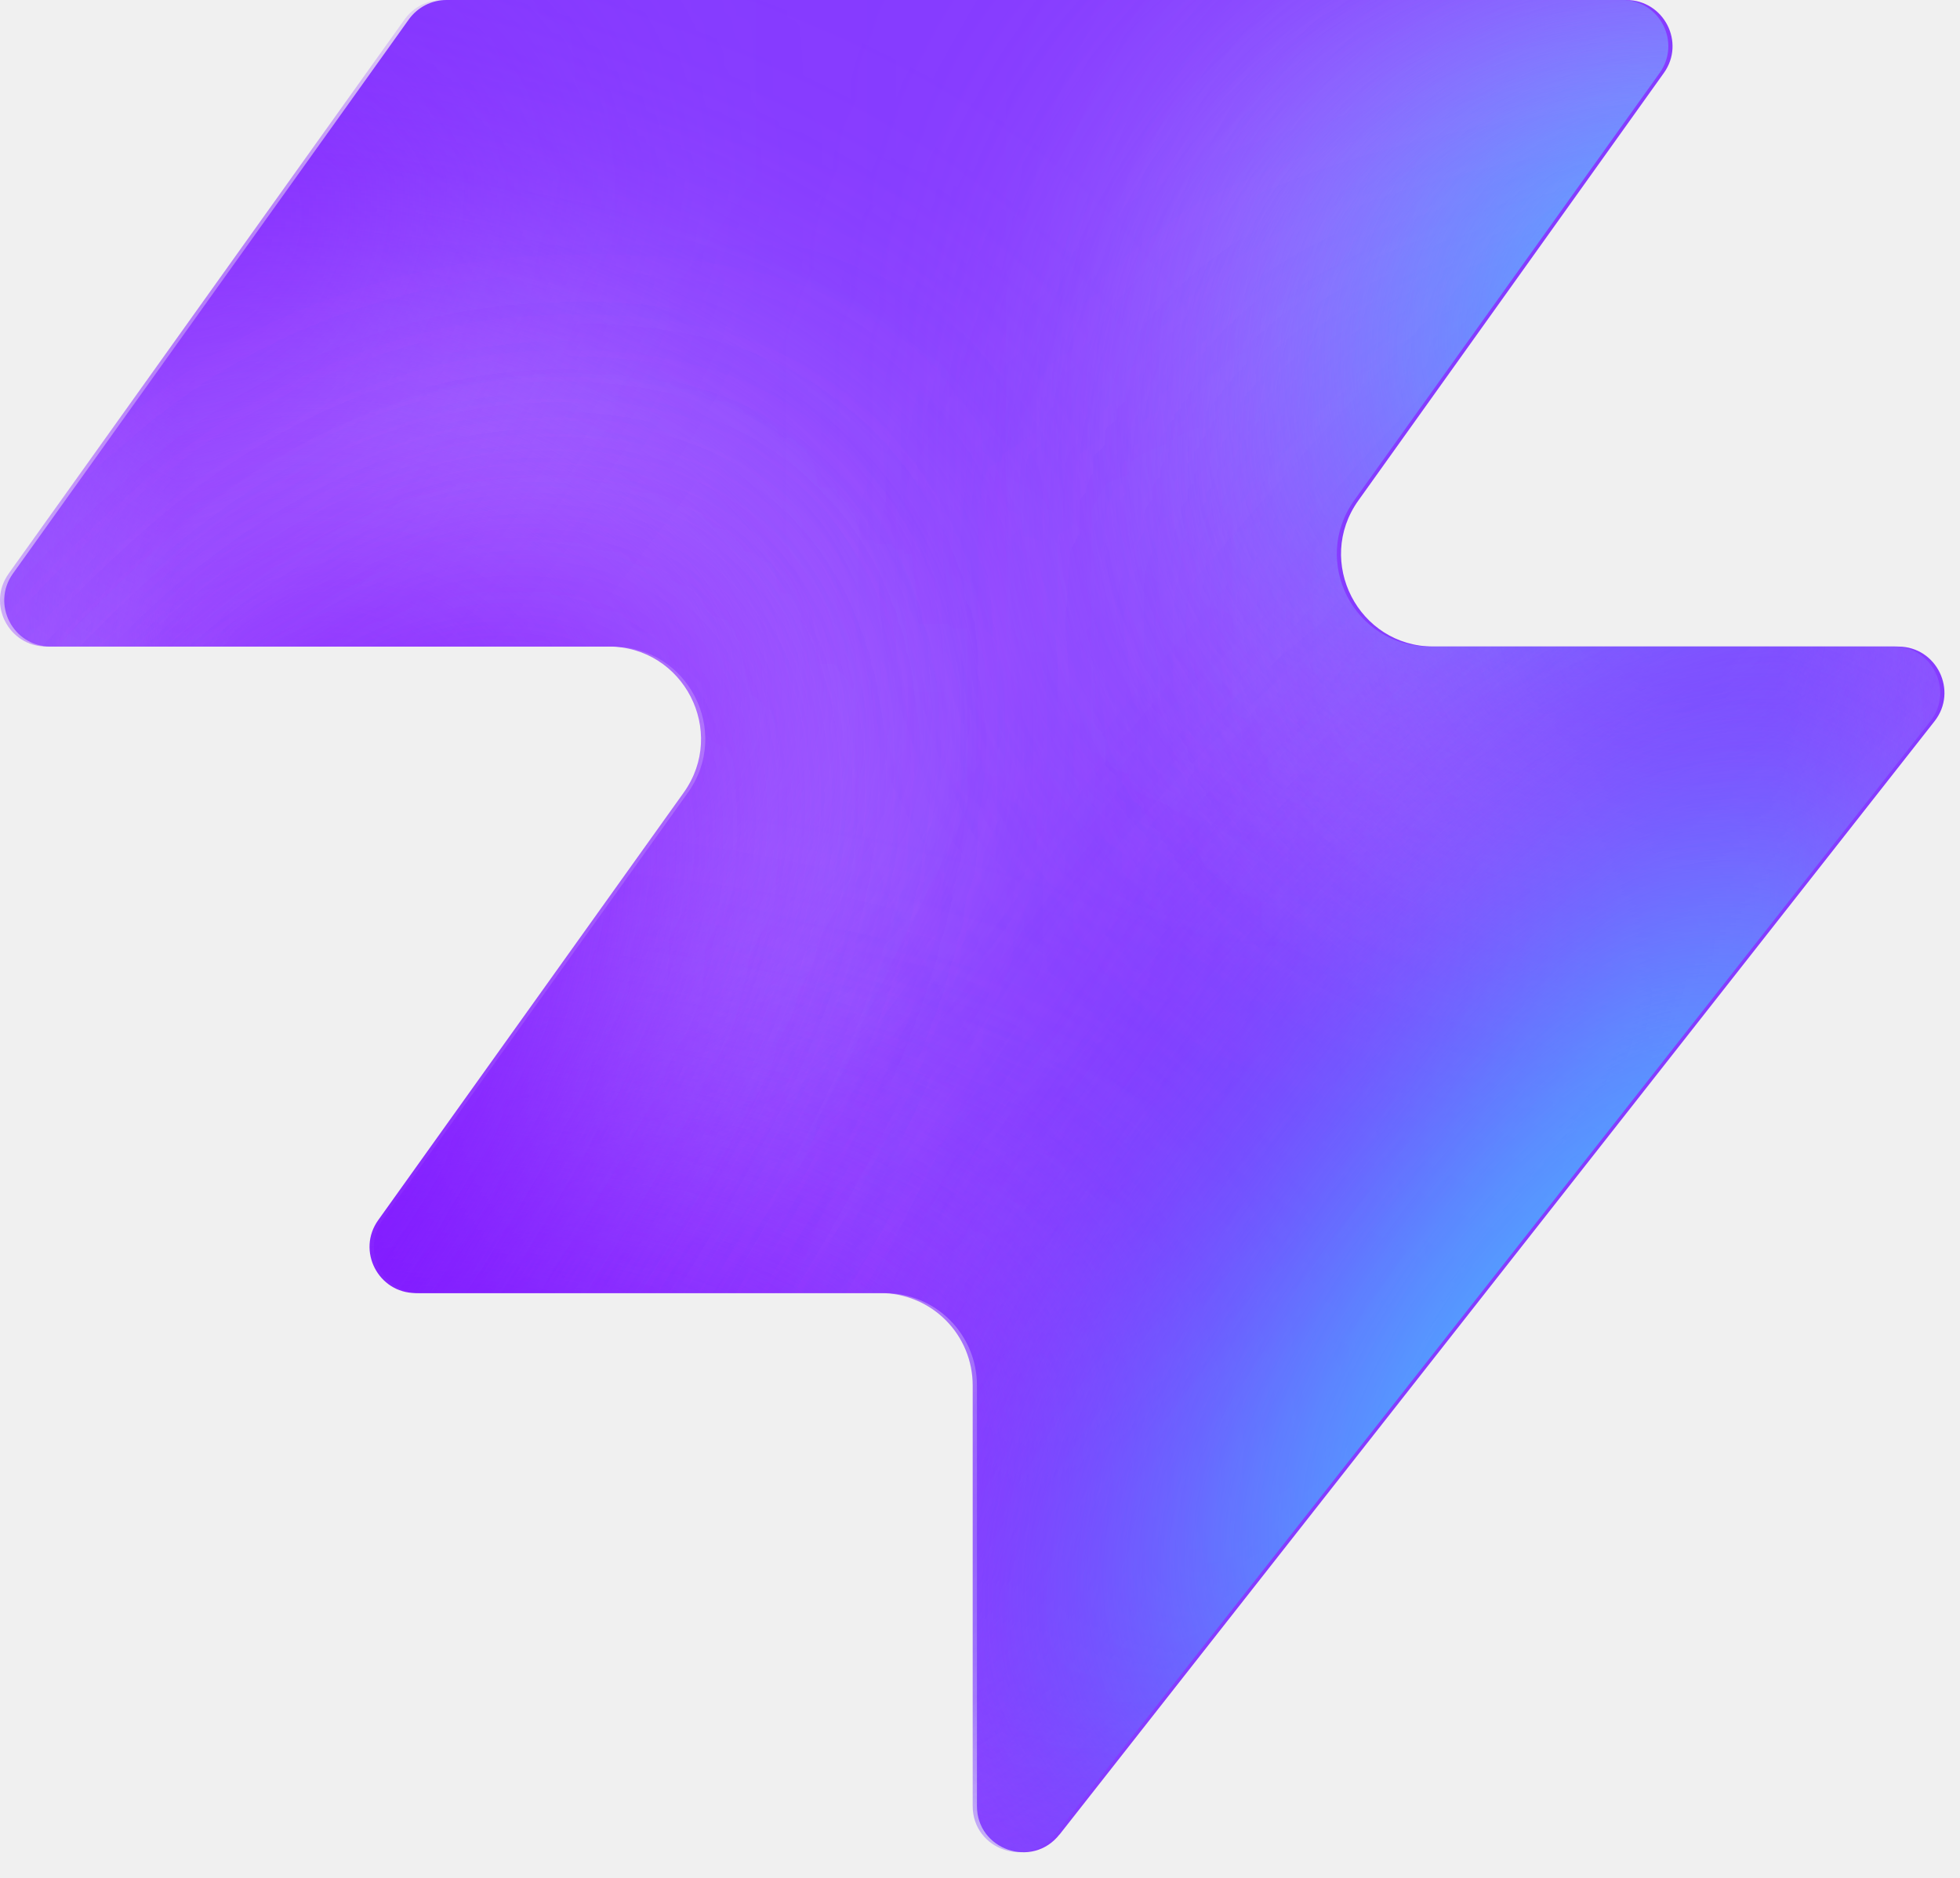
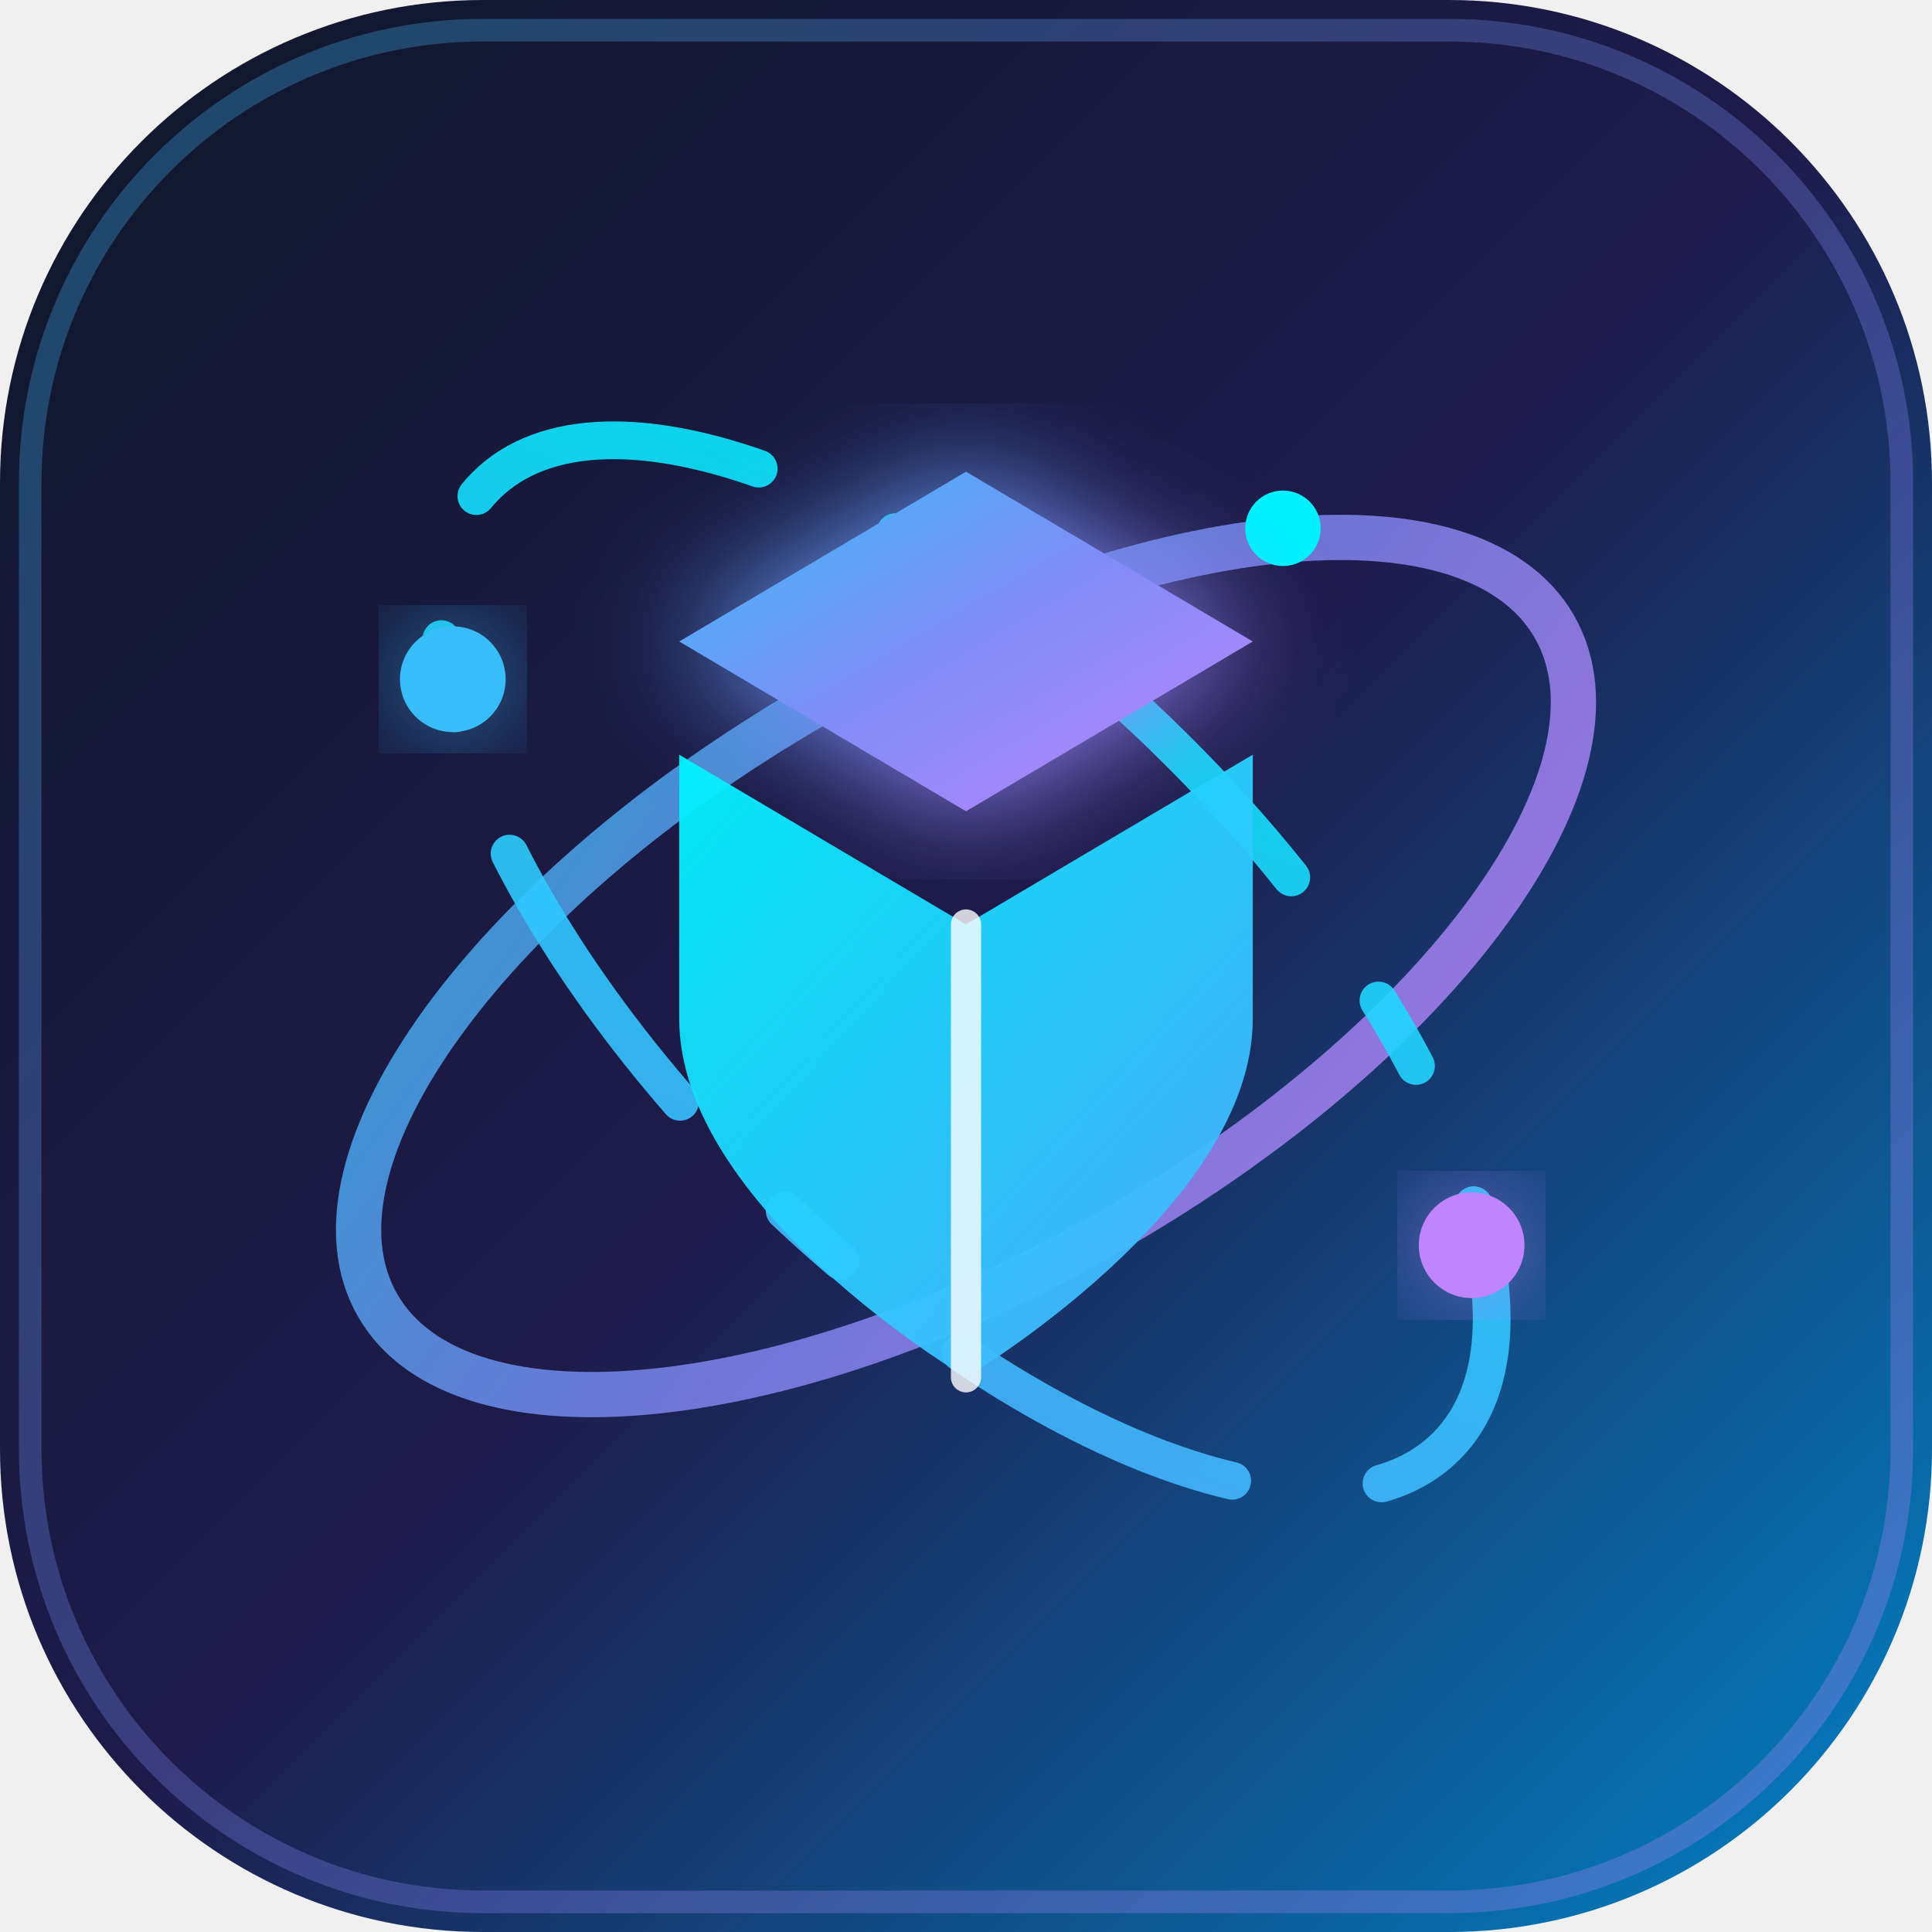
- <svg xmlns="http://www.w3.org/2000/svg" width="48" height="46" fill="none" viewBox="0 0 48 46">
-   <path fill="#863bff" d="M25.946 44.938c-.664.845-2.021.375-2.021-.698V33.937a2.26 2.26 0 0 0-2.262-2.262H10.287c-.92 0-1.456-1.04-.92-1.788l7.48-10.471c1.07-1.497 0-3.578-1.842-3.578H1.237c-.92 0-1.456-1.04-.92-1.788L10.013.474c.214-.297.556-.474.92-.474h28.894c.92 0 1.456 1.04.92 1.788l-7.48 10.471c-1.07 1.498 0 3.579 1.842 3.579h11.377c.943 0 1.473 1.088.89 1.83L25.947 44.94z" style="fill:#863bff;fill:color(display-p3 .525 .23 1);fill-opacity:1" />
-   <mask id="a" width="48" height="46" x="0" y="0" maskUnits="userSpaceOnUse" style="mask-type:alpha">
-     <path fill="#000" d="M25.842 44.938c-.664.844-2.021.375-2.021-.698V33.937a2.26 2.26 0 0 0-2.262-2.262H10.183c-.92 0-1.456-1.04-.92-1.788l7.48-10.471c1.07-1.498 0-3.579-1.842-3.579H1.133c-.92 0-1.456-1.04-.92-1.787L9.91.473c.214-.297.556-.474.92-.474h28.894c.92 0 1.456 1.04.92 1.788l-7.48 10.471c-1.07 1.498 0 3.578 1.842 3.578h11.377c.943 0 1.473 1.088.89 1.832L25.843 44.94z" style="fill:#000;fill-opacity:1" />
-   </mask>
-   <g mask="url(#a)">
-     <g filter="url(#b)">
-       <ellipse cx="5.508" cy="14.704" fill="#ede6ff" rx="5.508" ry="14.704" style="fill:#ede6ff;fill:color(display-p3 .927 .903 1);fill-opacity:1" transform="matrix(.00324 1 1 -.00324 -4.47 31.516)" />
-     </g>
-     <g filter="url(#c)">
-       <ellipse cx="10.399" cy="29.851" fill="#ede6ff" rx="10.399" ry="29.851" style="fill:#ede6ff;fill:color(display-p3 .927 .903 1);fill-opacity:1" transform="matrix(.00324 1 1 -.00324 -39.328 7.883)" />
-     </g>
-     <g filter="url(#d)">
-       <ellipse cx="5.508" cy="30.487" fill="#7e14ff" rx="5.508" ry="30.487" style="fill:#7e14ff;fill:color(display-p3 .492 .077 1);fill-opacity:1" transform="rotate(89.814 -25.913 -14.639)scale(1 -1)" />
-     </g>
-     <g filter="url(#e)">
-       <ellipse cx="5.508" cy="30.599" fill="#7e14ff" rx="5.508" ry="30.599" style="fill:#7e14ff;fill:color(display-p3 .492 .077 1);fill-opacity:1" transform="rotate(89.814 -32.644 -3.334)scale(1 -1)" />
-     </g>
-     <g filter="url(#f)">
-       <ellipse cx="5.508" cy="30.599" fill="#7e14ff" rx="5.508" ry="30.599" style="fill:#7e14ff;fill:color(display-p3 .492 .077 1);fill-opacity:1" transform="matrix(.00324 1 1 -.00324 -34.34 30.47)" />
-     </g>
-     <g filter="url(#g)">
-       <ellipse cx="14.072" cy="22.078" fill="#ede6ff" rx="14.072" ry="22.078" style="fill:#ede6ff;fill:color(display-p3 .927 .903 1);fill-opacity:1" transform="rotate(93.35 24.506 48.493)scale(-1 1)" />
-     </g>
-     <g filter="url(#h)">
-       <ellipse cx="3.47" cy="21.501" fill="#7e14ff" rx="3.47" ry="21.501" style="fill:#7e14ff;fill:color(display-p3 .492 .077 1);fill-opacity:1" transform="rotate(89.009 28.708 47.59)scale(-1 1)" />
-     </g>
-     <g filter="url(#i)">
-       <ellipse cx="3.47" cy="21.501" fill="#7e14ff" rx="3.47" ry="21.501" style="fill:#7e14ff;fill:color(display-p3 .492 .077 1);fill-opacity:1" transform="rotate(89.009 28.708 47.59)scale(-1 1)" />
-     </g>
-     <g filter="url(#j)">
-       <ellipse cx=".387" cy="8.972" fill="#7e14ff" rx="4.407" ry="29.108" style="fill:#7e14ff;fill:color(display-p3 .492 .077 1);fill-opacity:1" transform="rotate(39.51 .387 8.972)" />
-     </g>
-     <g filter="url(#k)">
-       <ellipse cx="47.523" cy="-6.092" fill="#7e14ff" rx="4.407" ry="29.108" style="fill:#7e14ff;fill:color(display-p3 .492 .077 1);fill-opacity:1" transform="rotate(37.892 47.523 -6.092)" />
-     </g>
-     <g filter="url(#l)">
-       <ellipse cx="41.412" cy="6.333" fill="#47bfff" rx="5.971" ry="9.665" style="fill:#47bfff;fill:color(display-p3 .28 .748 1);fill-opacity:1" transform="rotate(37.892 41.412 6.333)" />
-     </g>
-     <g filter="url(#m)">
-       <ellipse cx="-1.879" cy="38.332" fill="#7e14ff" rx="4.407" ry="29.108" style="fill:#7e14ff;fill:color(display-p3 .492 .077 1);fill-opacity:1" transform="rotate(37.892 -1.88 38.332)" />
-     </g>
-     <g filter="url(#n)">
-       <ellipse cx="-1.879" cy="38.332" fill="#7e14ff" rx="4.407" ry="29.108" style="fill:#7e14ff;fill:color(display-p3 .492 .077 1);fill-opacity:1" transform="rotate(37.892 -1.88 38.332)" />
-     </g>
-     <g filter="url(#o)">
-       <ellipse cx="35.651" cy="29.907" fill="#7e14ff" rx="4.407" ry="29.108" style="fill:#7e14ff;fill:color(display-p3 .492 .077 1);fill-opacity:1" transform="rotate(37.892 35.651 29.907)" />
-     </g>
-     <g filter="url(#p)">
-       <ellipse cx="38.418" cy="32.4" fill="#47bfff" rx="5.971" ry="15.297" style="fill:#47bfff;fill:color(display-p3 .28 .748 1);fill-opacity:1" transform="rotate(37.892 38.418 32.4)" />
-     </g>
-   </g>
+ <svg xmlns="http://www.w3.org/2000/svg" viewBox="0 0 512 512" fill="none">
  <defs>
-     <filter id="b" width="60.045" height="41.654" x="-19.77" y="16.149" color-interpolation-filters="sRGB" filterUnits="userSpaceOnUse">
-       <feFlood flood-opacity="0" result="BackgroundImageFix" />
-       <feBlend in="SourceGraphic" in2="BackgroundImageFix" result="shape" />
-       <feGaussianBlur result="effect1_foregroundBlur_2002_17158" stdDeviation="7.659" />
-     </filter>
-     <filter id="c" width="90.34" height="51.437" x="-54.613" y="-7.533" color-interpolation-filters="sRGB" filterUnits="userSpaceOnUse">
-       <feFlood flood-opacity="0" result="BackgroundImageFix" />
-       <feBlend in="SourceGraphic" in2="BackgroundImageFix" result="shape" />
-       <feGaussianBlur result="effect1_foregroundBlur_2002_17158" stdDeviation="7.659" />
-     </filter>
-     <filter id="d" width="79.355" height="29.4" x="-49.64" y="2.03" color-interpolation-filters="sRGB" filterUnits="userSpaceOnUse">
-       <feFlood flood-opacity="0" result="BackgroundImageFix" />
-       <feBlend in="SourceGraphic" in2="BackgroundImageFix" result="shape" />
-       <feGaussianBlur result="effect1_foregroundBlur_2002_17158" stdDeviation="4.596" />
-     </filter>
-     <filter id="e" width="79.579" height="29.4" x="-45.045" y="20.029" color-interpolation-filters="sRGB" filterUnits="userSpaceOnUse">
-       <feFlood flood-opacity="0" result="BackgroundImageFix" />
-       <feBlend in="SourceGraphic" in2="BackgroundImageFix" result="shape" />
-       <feGaussianBlur result="effect1_foregroundBlur_2002_17158" stdDeviation="4.596" />
-     </filter>
-     <filter id="f" width="79.579" height="29.4" x="-43.513" y="21.178" color-interpolation-filters="sRGB" filterUnits="userSpaceOnUse">
-       <feFlood flood-opacity="0" result="BackgroundImageFix" />
-       <feBlend in="SourceGraphic" in2="BackgroundImageFix" result="shape" />
-       <feGaussianBlur result="effect1_foregroundBlur_2002_17158" stdDeviation="4.596" />
-     </filter>
-     <filter id="g" width="74.749" height="58.852" x="15.756" y="-17.901" color-interpolation-filters="sRGB" filterUnits="userSpaceOnUse">
-       <feFlood flood-opacity="0" result="BackgroundImageFix" />
-       <feBlend in="SourceGraphic" in2="BackgroundImageFix" result="shape" />
-       <feGaussianBlur result="effect1_foregroundBlur_2002_17158" stdDeviation="7.659" />
-     </filter>
-     <filter id="h" width="61.377" height="25.362" x="23.548" y="2.284" color-interpolation-filters="sRGB" filterUnits="userSpaceOnUse">
-       <feFlood flood-opacity="0" result="BackgroundImageFix" />
-       <feBlend in="SourceGraphic" in2="BackgroundImageFix" result="shape" />
-       <feGaussianBlur result="effect1_foregroundBlur_2002_17158" stdDeviation="4.596" />
-     </filter>
-     <filter id="i" width="61.377" height="25.362" x="23.548" y="2.284" color-interpolation-filters="sRGB" filterUnits="userSpaceOnUse">
-       <feFlood flood-opacity="0" result="BackgroundImageFix" />
-       <feBlend in="SourceGraphic" in2="BackgroundImageFix" result="shape" />
-       <feGaussianBlur result="effect1_foregroundBlur_2002_17158" stdDeviation="4.596" />
-     </filter>
-     <filter id="j" width="56.045" height="63.649" x="-27.636" y="-22.853" color-interpolation-filters="sRGB" filterUnits="userSpaceOnUse">
-       <feFlood flood-opacity="0" result="BackgroundImageFix" />
-       <feBlend in="SourceGraphic" in2="BackgroundImageFix" result="shape" />
-       <feGaussianBlur result="effect1_foregroundBlur_2002_17158" stdDeviation="4.596" />
-     </filter>
-     <filter id="k" width="54.814" height="64.646" x="20.116" y="-38.415" color-interpolation-filters="sRGB" filterUnits="userSpaceOnUse">
-       <feFlood flood-opacity="0" result="BackgroundImageFix" />
-       <feBlend in="SourceGraphic" in2="BackgroundImageFix" result="shape" />
-       <feGaussianBlur result="effect1_foregroundBlur_2002_17158" stdDeviation="4.596" />
-     </filter>
-     <filter id="l" width="33.541" height="35.313" x="24.641" y="-11.323" color-interpolation-filters="sRGB" filterUnits="userSpaceOnUse">
-       <feFlood flood-opacity="0" result="BackgroundImageFix" />
-       <feBlend in="SourceGraphic" in2="BackgroundImageFix" result="shape" />
-       <feGaussianBlur result="effect1_foregroundBlur_2002_17158" stdDeviation="4.596" />
-     </filter>
-     <filter id="m" width="54.814" height="64.646" x="-29.286" y="6.009" color-interpolation-filters="sRGB" filterUnits="userSpaceOnUse">
-       <feFlood flood-opacity="0" result="BackgroundImageFix" />
-       <feBlend in="SourceGraphic" in2="BackgroundImageFix" result="shape" />
-       <feGaussianBlur result="effect1_foregroundBlur_2002_17158" stdDeviation="4.596" />
-     </filter>
-     <filter id="n" width="54.814" height="64.646" x="-29.286" y="6.009" color-interpolation-filters="sRGB" filterUnits="userSpaceOnUse">
-       <feFlood flood-opacity="0" result="BackgroundImageFix" />
-       <feBlend in="SourceGraphic" in2="BackgroundImageFix" result="shape" />
-       <feGaussianBlur result="effect1_foregroundBlur_2002_17158" stdDeviation="4.596" />
-     </filter>
-     <filter id="o" width="54.814" height="64.646" x="8.244" y="-2.416" color-interpolation-filters="sRGB" filterUnits="userSpaceOnUse">
-       <feFlood flood-opacity="0" result="BackgroundImageFix" />
-       <feBlend in="SourceGraphic" in2="BackgroundImageFix" result="shape" />
-       <feGaussianBlur result="effect1_foregroundBlur_2002_17158" stdDeviation="4.596" />
-     </filter>
-     <filter id="p" width="39.409" height="43.623" x="18.713" y="10.588" color-interpolation-filters="sRGB" filterUnits="userSpaceOnUse">
-       <feFlood flood-opacity="0" result="BackgroundImageFix" />
-       <feBlend in="SourceGraphic" in2="BackgroundImageFix" result="shape" />
-       <feGaussianBlur result="effect1_foregroundBlur_2002_17158" stdDeviation="4.596" />
+     <linearGradient id="bgGrad" x1="0%" y1="0%" x2="100%" y2="100%">
+       <stop offset="0%" stop-color="#0F172A" />
+       <stop offset="50%" stop-color="#1E1B4B" />
+       <stop offset="100%" stop-color="#0284C7" />
+     </linearGradient>
+     <linearGradient id="coreGrad" x1="0%" y1="0%" x2="100%" y2="100%">
+       <stop offset="0%" stop-color="#38BDF8" />
+       <stop offset="50%" stop-color="#818CF8" />
+       <stop offset="100%" stop-color="#C084FC" />
+     </linearGradient>
+     <linearGradient id="accentGrad" x1="0%" y1="0%" x2="100%" y2="100%">
+       <stop offset="0%" stop-color="#00F2FE" />
+       <stop offset="100%" stop-color="#4FACFE" />
+     </linearGradient>
+     <filter id="glow" x="-20%" y="-20%" width="140%" height="140%">
+       <feGaussianBlur stdDeviation="16" result="blur" />
+       <feComposite in="SourceGraphic" in2="blur" operator="over" />
    </filter>
  </defs>
+   <rect width="512" height="512" rx="128" fill="url(#bgGrad)" />
+   <rect x="8" y="8" width="496" height="496" rx="120" stroke="url(#coreGrad)" stroke-width="6" stroke-opacity="0.3" fill="none" />
+   <ellipse cx="256" cy="256" rx="180" ry="80" stroke="url(#coreGrad)" stroke-width="12" stroke-linecap="round" transform="rotate(-30 256 256)" opacity="0.8" />
+   <ellipse cx="256" cy="256" rx="180" ry="80" stroke="url(#accentGrad)" stroke-width="10" stroke-dasharray="20 40 80 40" stroke-linecap="round" transform="rotate(45 256 256)" opacity="0.9" />
+   <circle cx="120" cy="180" r="14" fill="#38BDF8" filter="url(#glow)" />
+   <circle cx="390" cy="330" r="14" fill="#C084FC" filter="url(#glow)" />
+   <circle cx="340" cy="140" r="10" fill="#00F2FE" />
+   <path d="M 180 170 L 256 125 L 332 170 L 256 215 Z" fill="url(#coreGrad)" filter="url(#glow)" />
+   <path d="M 180 200 L 180 270 C 180 320, 256 365, 256 365 C 256 365, 332 320, 332 270 L 332 200 L 256 245 Z" fill="url(#accentGrad)" opacity="0.95" />
+   <path d="M 256 245 L 256 365" stroke="#FFFFFF" stroke-width="8" stroke-linecap="round" opacity="0.8" />
</svg>
